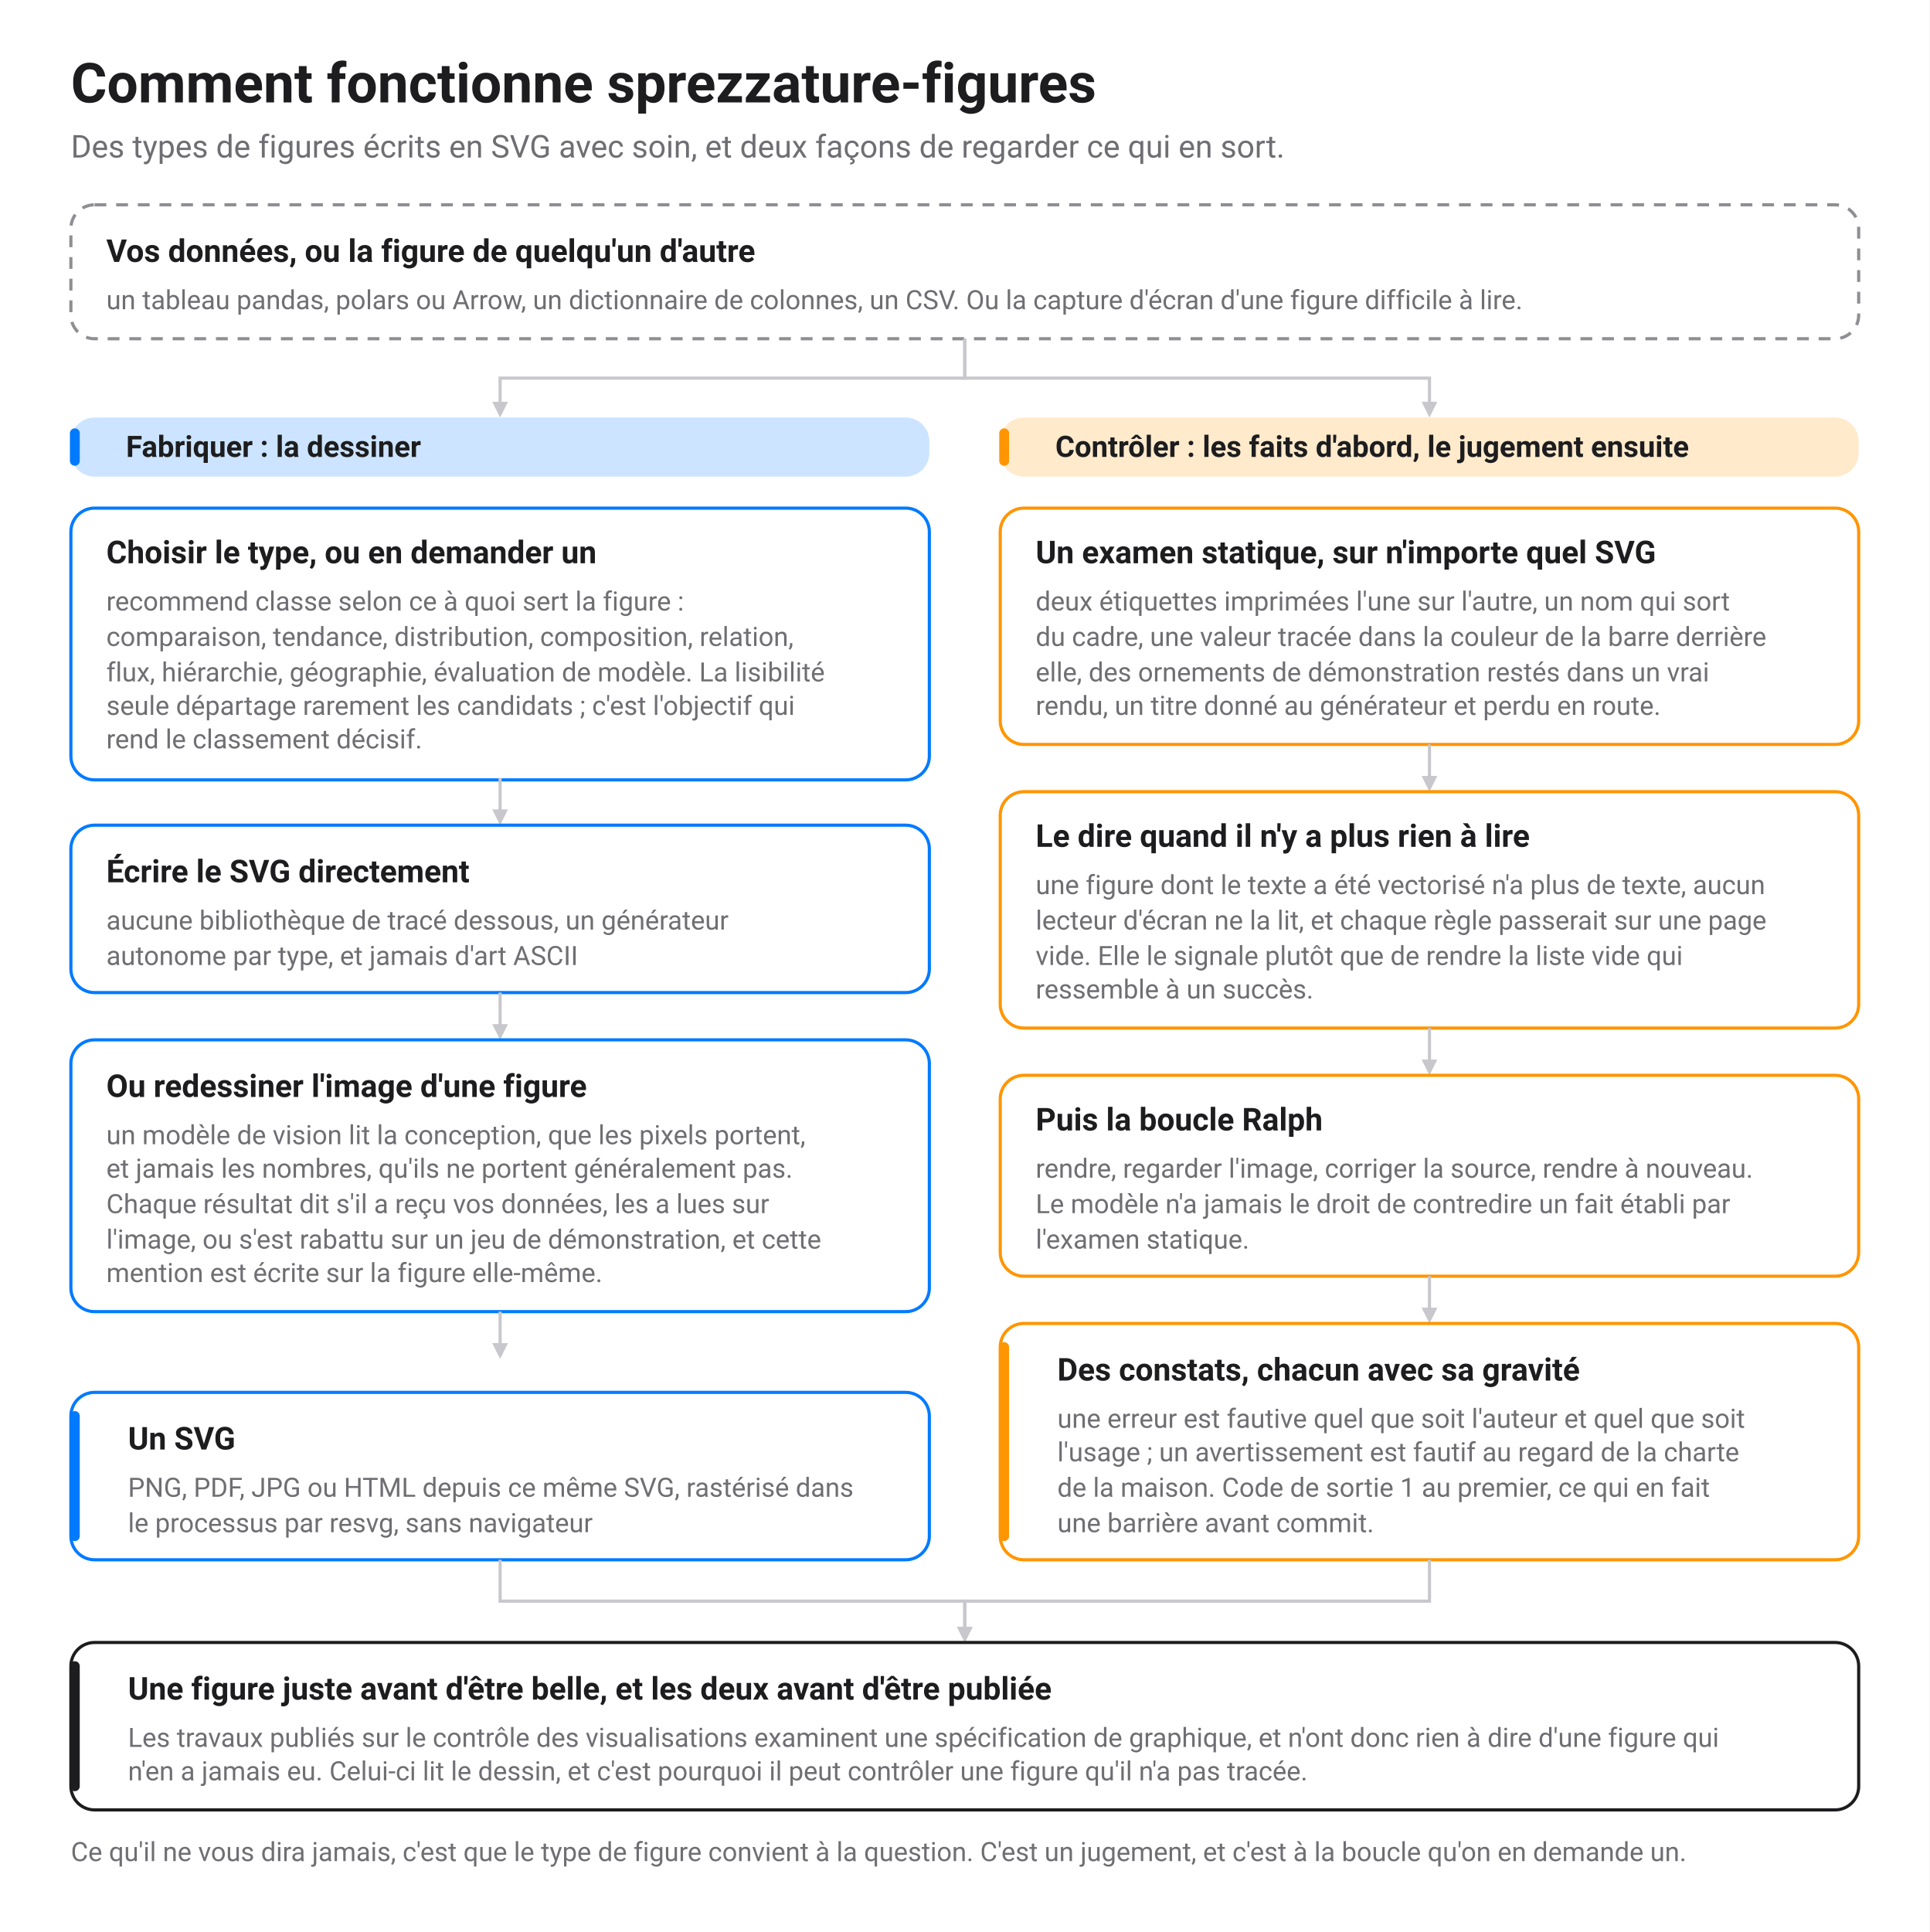
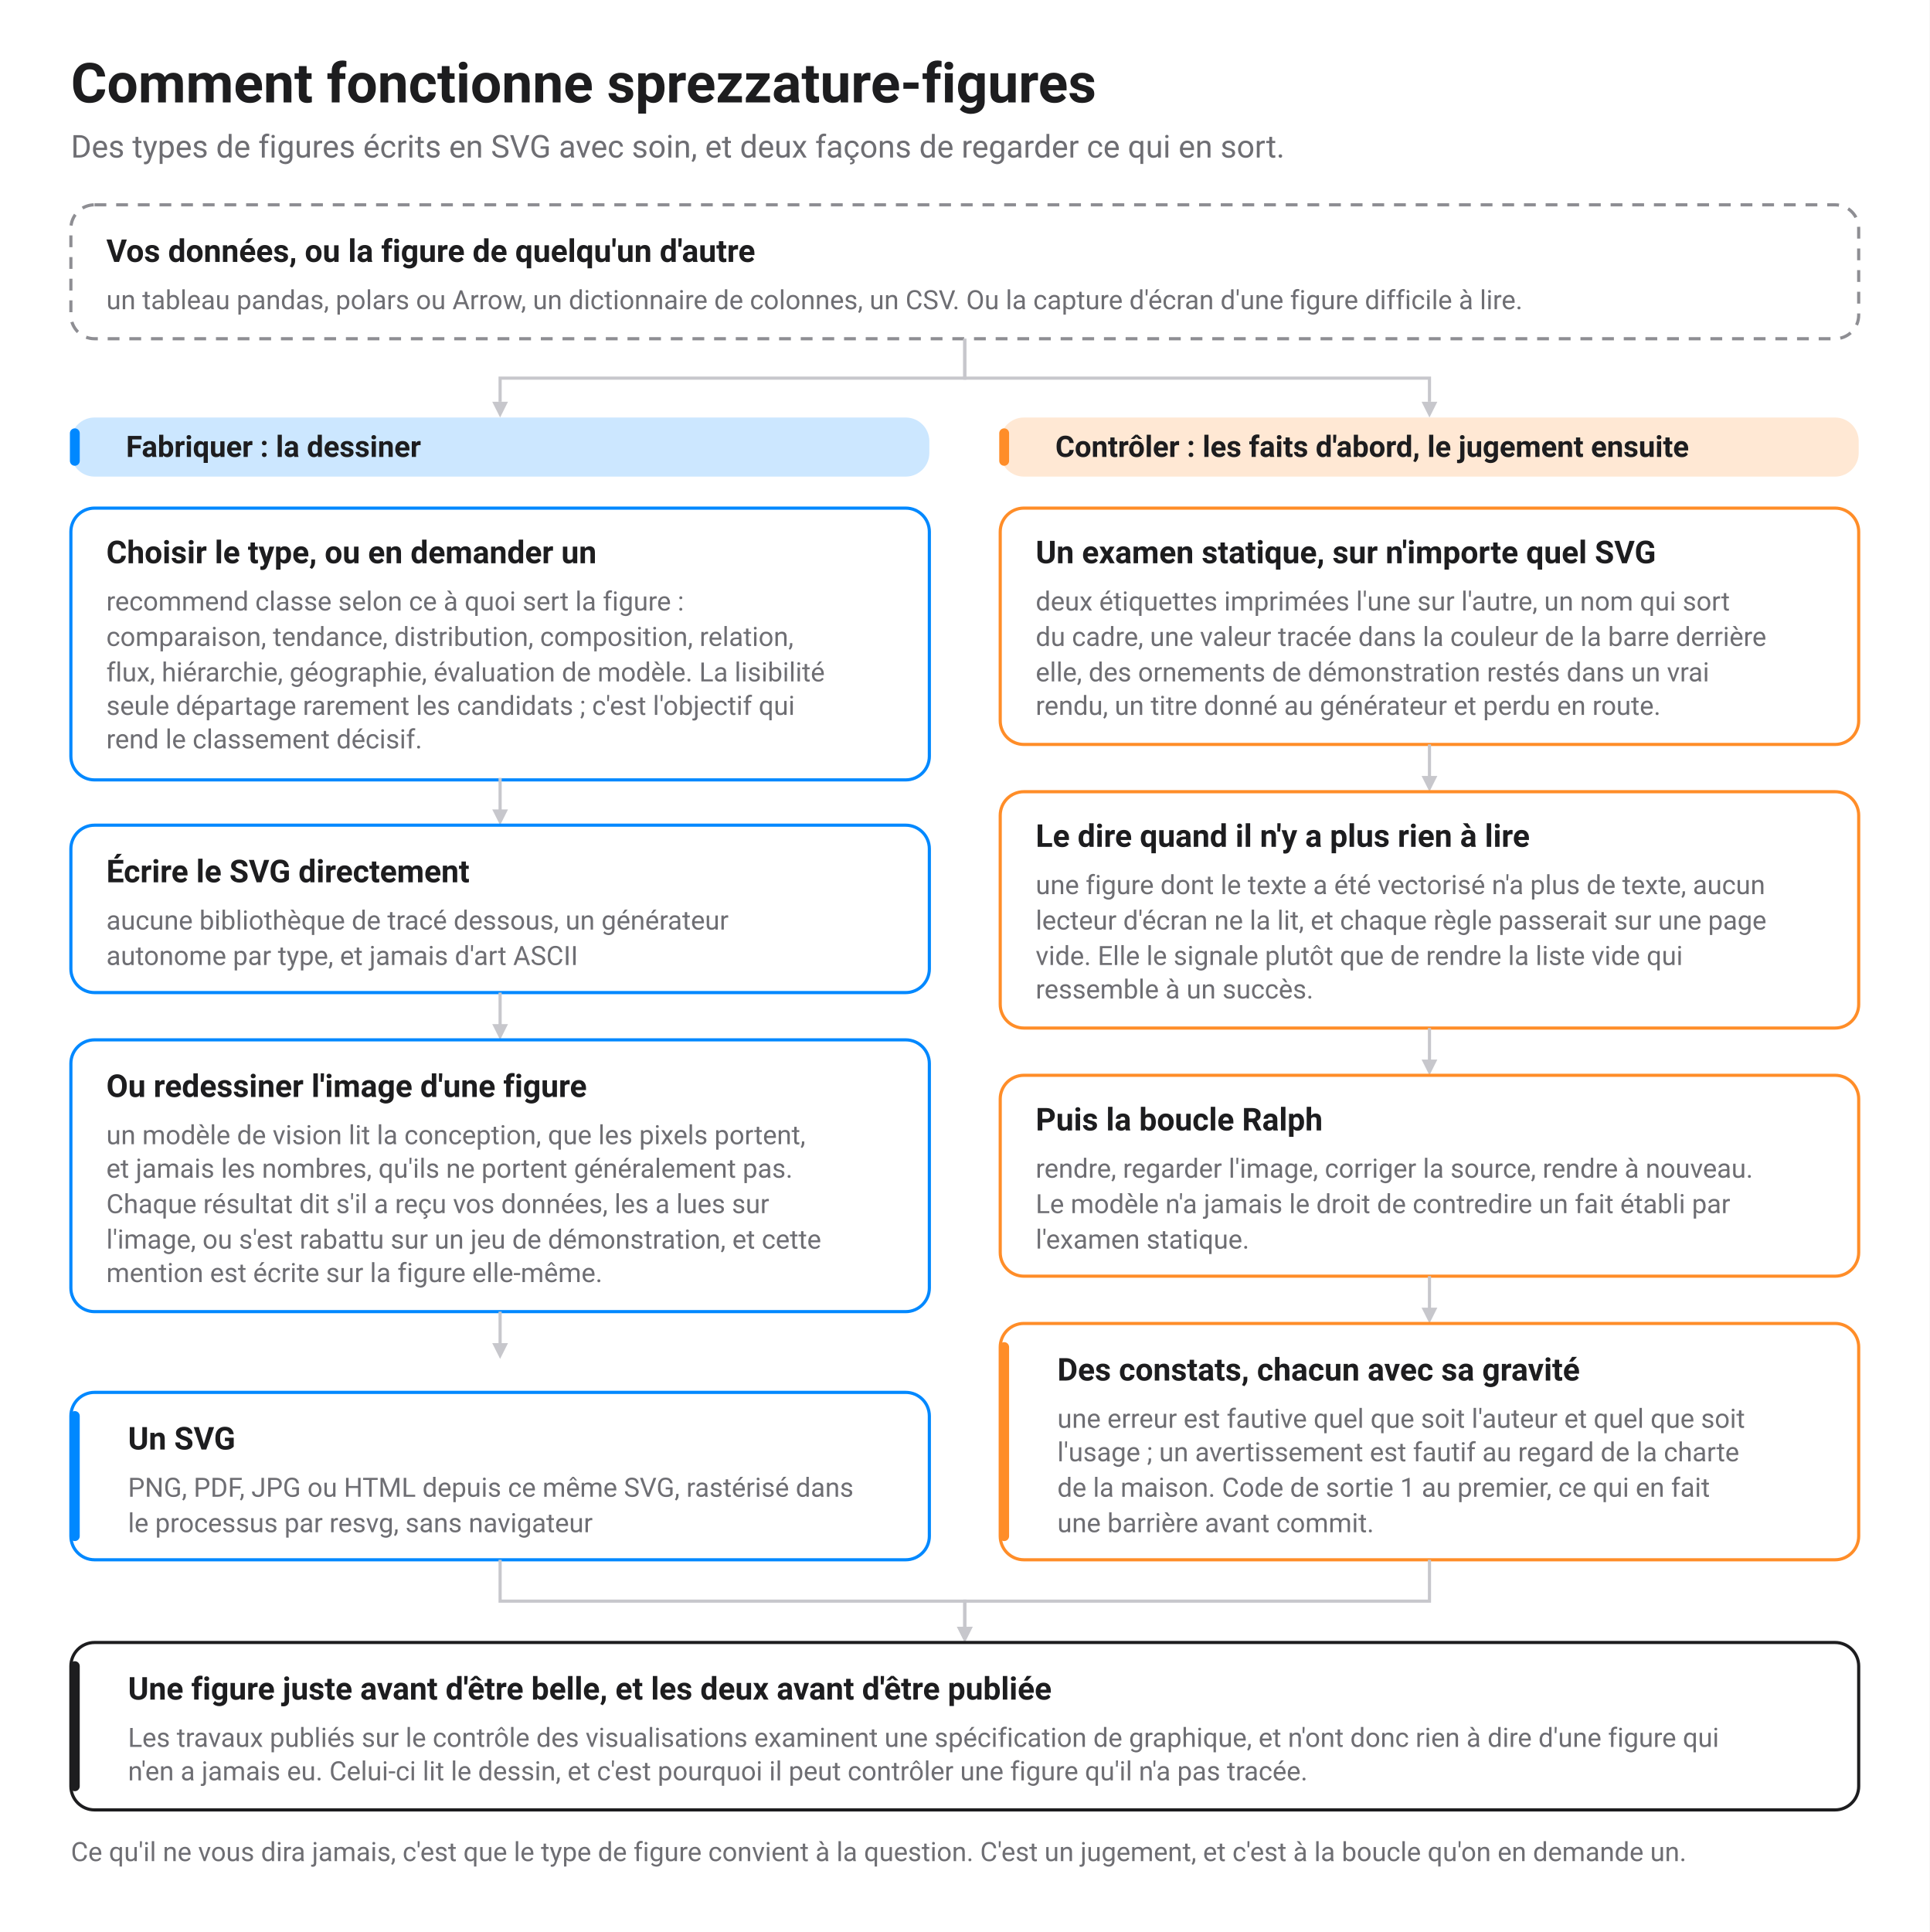
<svg xmlns="http://www.w3.org/2000/svg" width="980" height="981" viewBox="0 0 980 981" font-family="Roboto, Helvetica Neue, Helvetica, Arial, sans-serif" role="img" aria-labelledby="figures-hiw-title figures-hiw-desc">
-   <style>@media (prefers-color-scheme: dark){rect[fill="#FFFFFF"]{fill:#141416;}rect.paper{fill:#0B0B0C;}[fill="#1D1D1F"]{fill:#F2F2F7;}[fill="#6E6E73"]{fill:#9C9CA3;}[stroke="#1D1D1F"]{stroke:#F2F2F7;}[stroke="#C7C7CC"]{stroke:#5A5A5E;}[fill="#C7C7CC"]{fill:#5A5A5E;}rect[fill="#CCE4FF"]{fill:#082646;}rect[fill="#FFEACC"]{fill:#462C09;}}</style>
+   <style>@media (prefers-color-scheme: dark){rect[fill="#FFFFFF"]{fill:#141416;}rect.paper{fill:#0B0B0C;}[fill="#1D1D1F"]{fill:#F2F2F7;}[fill="#6E6E73"]{fill:#9C9CA3;}[stroke="#1D1D1F"]{stroke:#F2F2F7;}[stroke="#C7C7CC"]{stroke:#5A5A5E;}[fill="#C7C7CC"]{fill:#5A5A5E;}rect[fill="#CCE7FF"]{fill:#082946;}rect[fill="#FFE8D4"]{fill:#462A13;}}</style>
  <rect class="paper" width="980" height="981" fill="#FFFFFF" />
  <text x="36" y="52" font-size="28" font-weight="700" fill="#1D1D1F">Comment fonctionne sprezzature-figures</text>
  <text x="36" y="80" font-size="16" font-weight="400" fill="#6E6E73">Des types de figures écrits en SVG avec soin, et deux façons de regarder ce qui en sort.</text>
  <rect x="36" y="104" width="908" height="68" rx="12" fill="#FFFFFF" stroke="#8E8E93" stroke-width="1.6" stroke-dasharray="6 5" />
  <text x="54" y="133" font-size="16" font-weight="600" fill="#1D1D1F">Vos données, ou la figure de quelqu'un d'autre</text>
  <text x="54" y="157" font-size="13.5" font-weight="400" fill="#6E6E73">un tableau pandas, polars ou Arrow, un dictionnaire de colonnes, un CSV. Ou la capture d'écran d'une figure difficile à lire.</text>
  <path d="M490,172 V192 H254 V204" stroke="#C7C7CC" stroke-width="1.6" fill="none" />
  <path d="M250,204 L254,212 L258,204" fill="#C7C7CC" />
  <path d="M490,172 V192 H726 V204" stroke="#C7C7CC" stroke-width="1.6" fill="none" />
  <path d="M722,204 L726,212 L730,204" fill="#C7C7CC" />
-   <rect x="36" y="212" width="436" height="30" rx="12" fill="#CCE4FF" />
-   <path d="M38,220 v14" stroke="#007AFF" stroke-width="5" stroke-linecap="round" fill="none" />
+   <rect x="36" y="212" width="436" height="30" rx="12" fill="#CCE7FF" />
+   <path d="M38,220 v14" stroke="#0088FF" stroke-width="5" stroke-linecap="round" fill="none" />
  <text x="64" y="232" font-size="15" font-weight="700" fill="#1D1D1F">Fabriquer : la dessiner</text>
-   <rect x="36" y="258" width="436" height="138" rx="12" fill="#FFFFFF" stroke="#007AFF" stroke-width="1.6" />
+   <rect x="36" y="258" width="436" height="138" rx="12" fill="#FFFFFF" stroke="#0088FF" stroke-width="1.6" />
  <text x="54" y="286" font-size="16" font-weight="600" fill="#1D1D1F">Choisir le type, ou en demander un</text>
  <text x="54" y="310" font-size="13.5" font-weight="400" fill="#6E6E73">recommend classe selon ce à quoi sert la figure :</text>
  <text x="54" y="328" font-size="13.5" font-weight="400" fill="#6E6E73">comparaison, tendance, distribution, composition, relation,</text>
  <text x="54" y="346" font-size="13.5" font-weight="400" fill="#6E6E73">flux, hiérarchie, géographie, évaluation de modèle. La lisibilité</text>
  <text x="54" y="363" font-size="13.5" font-weight="400" fill="#6E6E73">seule départage rarement les candidats ; c'est l'objectif qui</text>
  <text x="54" y="380" font-size="13.5" font-weight="400" fill="#6E6E73">rend le classement décisif.</text>
  <path d="M254,395 v17" stroke="#C7C7CC" stroke-width="1.6" fill="none" />
  <path d="M250,411 L254,419 L258,411" fill="#C7C7CC" />
-   <rect x="36" y="419" width="436" height="85" rx="12" fill="#FFFFFF" stroke="#007AFF" stroke-width="1.6" />
+   <rect x="36" y="419" width="436" height="85" rx="12" fill="#FFFFFF" stroke="#0088FF" stroke-width="1.6" />
  <text x="54" y="448" font-size="16" font-weight="600" fill="#1D1D1F">Écrire le SVG directement</text>
  <text x="54" y="472" font-size="13.5" font-weight="400" fill="#6E6E73">aucune bibliothèque de tracé dessous, un générateur</text>
  <text x="54" y="490" font-size="13.5" font-weight="400" fill="#6E6E73">autonome par type, et jamais d'art ASCII</text>
  <path d="M254,504 v17" stroke="#C7C7CC" stroke-width="1.6" fill="none" />
  <path d="M250,520 L254,528 L258,520" fill="#C7C7CC" />
-   <rect x="36" y="528" width="436" height="138" rx="12" fill="#FFFFFF" stroke="#007AFF" stroke-width="1.6" />
+   <rect x="36" y="528" width="436" height="138" rx="12" fill="#FFFFFF" stroke="#0088FF" stroke-width="1.6" />
  <text x="54" y="557" font-size="16" font-weight="600" fill="#1D1D1F">Ou redessiner l'image d'une figure</text>
  <text x="54" y="581" font-size="13.5" font-weight="400" fill="#6E6E73">un modèle de vision lit la conception, que les pixels portent,</text>
  <text x="54" y="598" font-size="13.5" font-weight="400" fill="#6E6E73">et jamais les nombres, qu'ils ne portent généralement pas.</text>
  <text x="54" y="616" font-size="13.5" font-weight="400" fill="#6E6E73">Chaque résultat dit s'il a reçu vos données, les a lues sur</text>
  <text x="54" y="634" font-size="13.5" font-weight="400" fill="#6E6E73">l'image, ou s'est rabattu sur un jeu de démonstration, et cette</text>
  <text x="54" y="651" font-size="13.5" font-weight="400" fill="#6E6E73">mention est écrite sur la figure elle-même.</text>
  <path d="M254,666 v17" stroke="#C7C7CC" stroke-width="1.6" fill="none" />
  <path d="M250,682 L254,690 L258,682" fill="#C7C7CC" />
-   <rect x="36" y="707" width="436" height="85" rx="12" fill="#FFFFFF" stroke="#007AFF" stroke-width="1.6" />
-   <path d="M38,719 v61" stroke="#007AFF" stroke-width="5" stroke-linecap="round" fill="none" />
+   <rect x="36" y="707" width="436" height="85" rx="12" fill="#FFFFFF" stroke="#0088FF" stroke-width="1.6" />
+   <path d="M38,719 v61" stroke="#0088FF" stroke-width="5" stroke-linecap="round" fill="none" />
  <text x="65" y="736" font-size="16" font-weight="600" fill="#1D1D1F">Un SVG</text>
  <text x="65" y="760" font-size="13.5" font-weight="400" fill="#6E6E73">PNG, PDF, JPG ou HTML depuis ce même SVG, rastérisé dans</text>
  <text x="65" y="778" font-size="13.5" font-weight="400" fill="#6E6E73">le processus par resvg, sans navigateur</text>
-   <rect x="508" y="212" width="436" height="30" rx="12" fill="#FFEACC" />
-   <path d="M510,220 v14" stroke="#FF9500" stroke-width="5" stroke-linecap="round" fill="none" />
+   <rect x="508" y="212" width="436" height="30" rx="12" fill="#FFE8D4" />
+   <path d="M510,220 v14" stroke="#FF8D28" stroke-width="5" stroke-linecap="round" fill="none" />
  <text x="536" y="232" font-size="15" font-weight="700" fill="#1D1D1F">Contrôler : les faits d'abord, le jugement ensuite</text>
-   <rect x="508" y="258" width="436" height="120" rx="12" fill="#FFFFFF" stroke="#FF9500" stroke-width="1.6" />
+   <rect x="508" y="258" width="436" height="120" rx="12" fill="#FFFFFF" stroke="#FF8D28" stroke-width="1.6" />
  <text x="526" y="286" font-size="16" font-weight="600" fill="#1D1D1F">Un examen statique, sur n'importe quel SVG</text>
  <text x="526" y="310" font-size="13.5" font-weight="400" fill="#6E6E73">deux étiquettes imprimées l'une sur l'autre, un nom qui sort</text>
  <text x="526" y="328" font-size="13.5" font-weight="400" fill="#6E6E73">du cadre, une valeur tracée dans la couleur de la barre derrière</text>
  <text x="526" y="346" font-size="13.5" font-weight="400" fill="#6E6E73">elle, des ornements de démonstration restés dans un vrai</text>
  <text x="526" y="363" font-size="13.5" font-weight="400" fill="#6E6E73">rendu, un titre donné au générateur et perdu en route.</text>
  <path d="M726,378 v17" stroke="#C7C7CC" stroke-width="1.6" fill="none" />
  <path d="M722,394 L726,402 L730,394" fill="#C7C7CC" />
-   <rect x="508" y="402" width="436" height="120" rx="12" fill="#FFFFFF" stroke="#FF9500" stroke-width="1.6" />
+   <rect x="508" y="402" width="436" height="120" rx="12" fill="#FFFFFF" stroke="#FF8D28" stroke-width="1.6" />
  <text x="526" y="430" font-size="16" font-weight="600" fill="#1D1D1F">Le dire quand il n'y a plus rien à lire</text>
  <text x="526" y="454" font-size="13.5" font-weight="400" fill="#6E6E73">une figure dont le texte a été vectorisé n'a plus de texte, aucun</text>
  <text x="526" y="472" font-size="13.5" font-weight="400" fill="#6E6E73">lecteur d'écran ne la lit, et chaque règle passerait sur une page</text>
  <text x="526" y="490" font-size="13.5" font-weight="400" fill="#6E6E73">vide. Elle le signale plutôt que de rendre la liste vide qui</text>
  <text x="526" y="507" font-size="13.5" font-weight="400" fill="#6E6E73">ressemble à un succès.</text>
  <path d="M726,522 v17" stroke="#C7C7CC" stroke-width="1.6" fill="none" />
  <path d="M722,538 L726,546 L730,538" fill="#C7C7CC" />
-   <rect x="508" y="546" width="436" height="102" rx="12" fill="#FFFFFF" stroke="#FF9500" stroke-width="1.6" />
+   <rect x="508" y="546" width="436" height="102" rx="12" fill="#FFFFFF" stroke="#FF8D28" stroke-width="1.6" />
  <text x="526" y="574" font-size="16" font-weight="600" fill="#1D1D1F">Puis la boucle Ralph</text>
  <text x="526" y="598" font-size="13.5" font-weight="400" fill="#6E6E73">rendre, regarder l'image, corriger la source, rendre à nouveau.</text>
  <text x="526" y="616" font-size="13.5" font-weight="400" fill="#6E6E73">Le modèle n'a jamais le droit de contredire un fait établi par</text>
  <text x="526" y="634" font-size="13.5" font-weight="400" fill="#6E6E73">l'examen statique.</text>
  <path d="M726,648 v17" stroke="#C7C7CC" stroke-width="1.6" fill="none" />
  <path d="M722,664 L726,672 L730,664" fill="#C7C7CC" />
-   <rect x="508" y="672" width="436" height="120" rx="12" fill="#FFFFFF" stroke="#FF9500" stroke-width="1.6" />
-   <path d="M510,684 v96" stroke="#FF9500" stroke-width="5" stroke-linecap="round" fill="none" />
+   <rect x="508" y="672" width="436" height="120" rx="12" fill="#FFFFFF" stroke="#FF8D28" stroke-width="1.6" />
+   <path d="M510,684 v96" stroke="#FF8D28" stroke-width="5" stroke-linecap="round" fill="none" />
  <text x="537" y="701" font-size="16" font-weight="600" fill="#1D1D1F">Des constats, chacun avec sa gravité</text>
  <text x="537" y="725" font-size="13.5" font-weight="400" fill="#6E6E73">une erreur est fautive quel que soit l'auteur et quel que soit</text>
  <text x="537" y="742" font-size="13.5" font-weight="400" fill="#6E6E73">l'usage ; un avertissement est fautif au regard de la charte</text>
  <text x="537" y="760" font-size="13.5" font-weight="400" fill="#6E6E73">de la maison. Code de sortie 1 au premier, ce qui en fait</text>
  <text x="537" y="778" font-size="13.5" font-weight="400" fill="#6E6E73">une barrière avant commit.</text>
  <path d="M254,792 V813 H490 V826" stroke="#C7C7CC" stroke-width="1.6" fill="none" />
  <path d="M486,826 L490,834 L494,826" fill="#C7C7CC" />
  <path d="M726,792 V813 H490 V826" stroke="#C7C7CC" stroke-width="1.6" fill="none" />
  <path d="M486,826 L490,834 L494,826" fill="#C7C7CC" />
  <rect x="36" y="834" width="908" height="85" rx="12" fill="#FFFFFF" stroke="#1D1D1F" stroke-width="1.6" />
  <path d="M38,846 v61" stroke="#1D1D1F" stroke-width="5" stroke-linecap="round" fill="none" />
  <text x="65" y="863" font-size="16" font-weight="600" fill="#1D1D1F">Une figure juste avant d'être belle, et les deux avant d'être publiée</text>
  <text x="65" y="887" font-size="13.5" font-weight="400" fill="#6E6E73">Les travaux publiés sur le contrôle des visualisations examinent une spécification de graphique, et n'ont donc rien à dire d'une figure qui</text>
  <text x="65" y="904" font-size="13.5" font-weight="400" fill="#6E6E73">n'en a jamais eu. Celui-ci lit le dessin, et c'est pourquoi il peut contrôler une figure qu'il n'a pas tracée.</text>
  <text x="36" y="945" font-size="13.5" font-weight="400" fill="#6E6E73">Ce qu'il ne vous dira jamais, c'est que le type de figure convient à la question. C'est un jugement, et c'est à la boucle qu'on en demande un.</text>
</svg>
